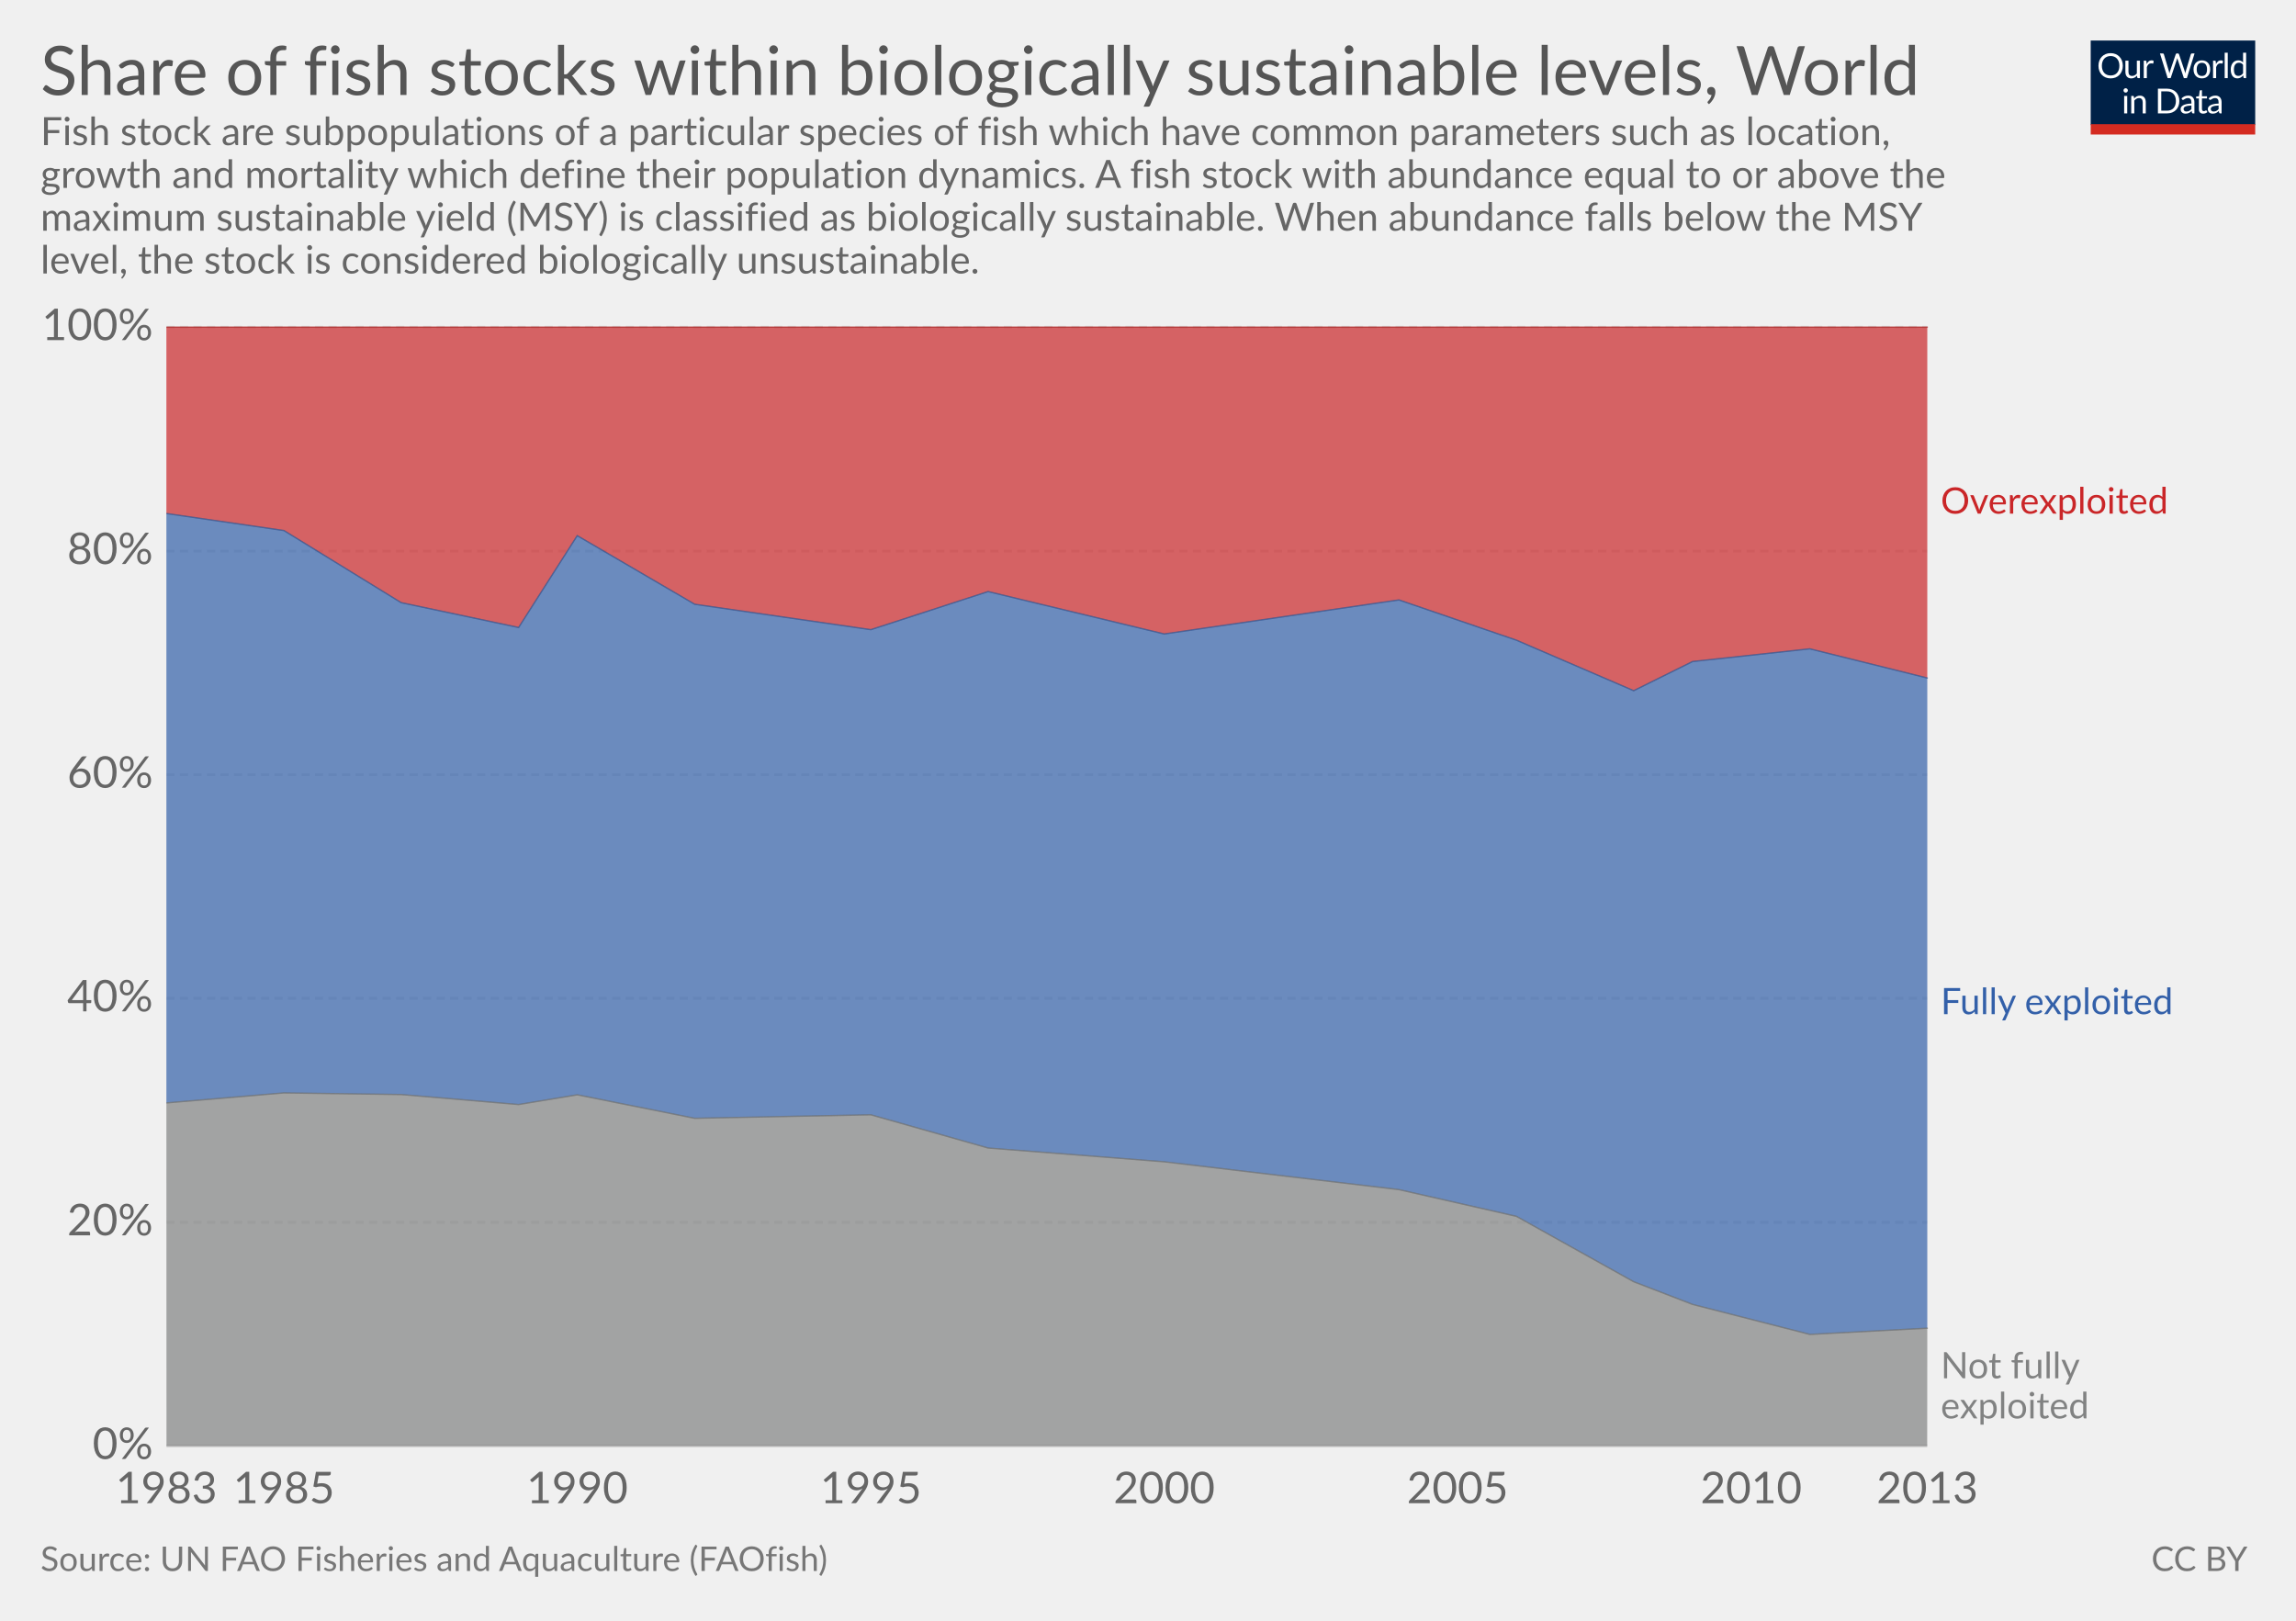
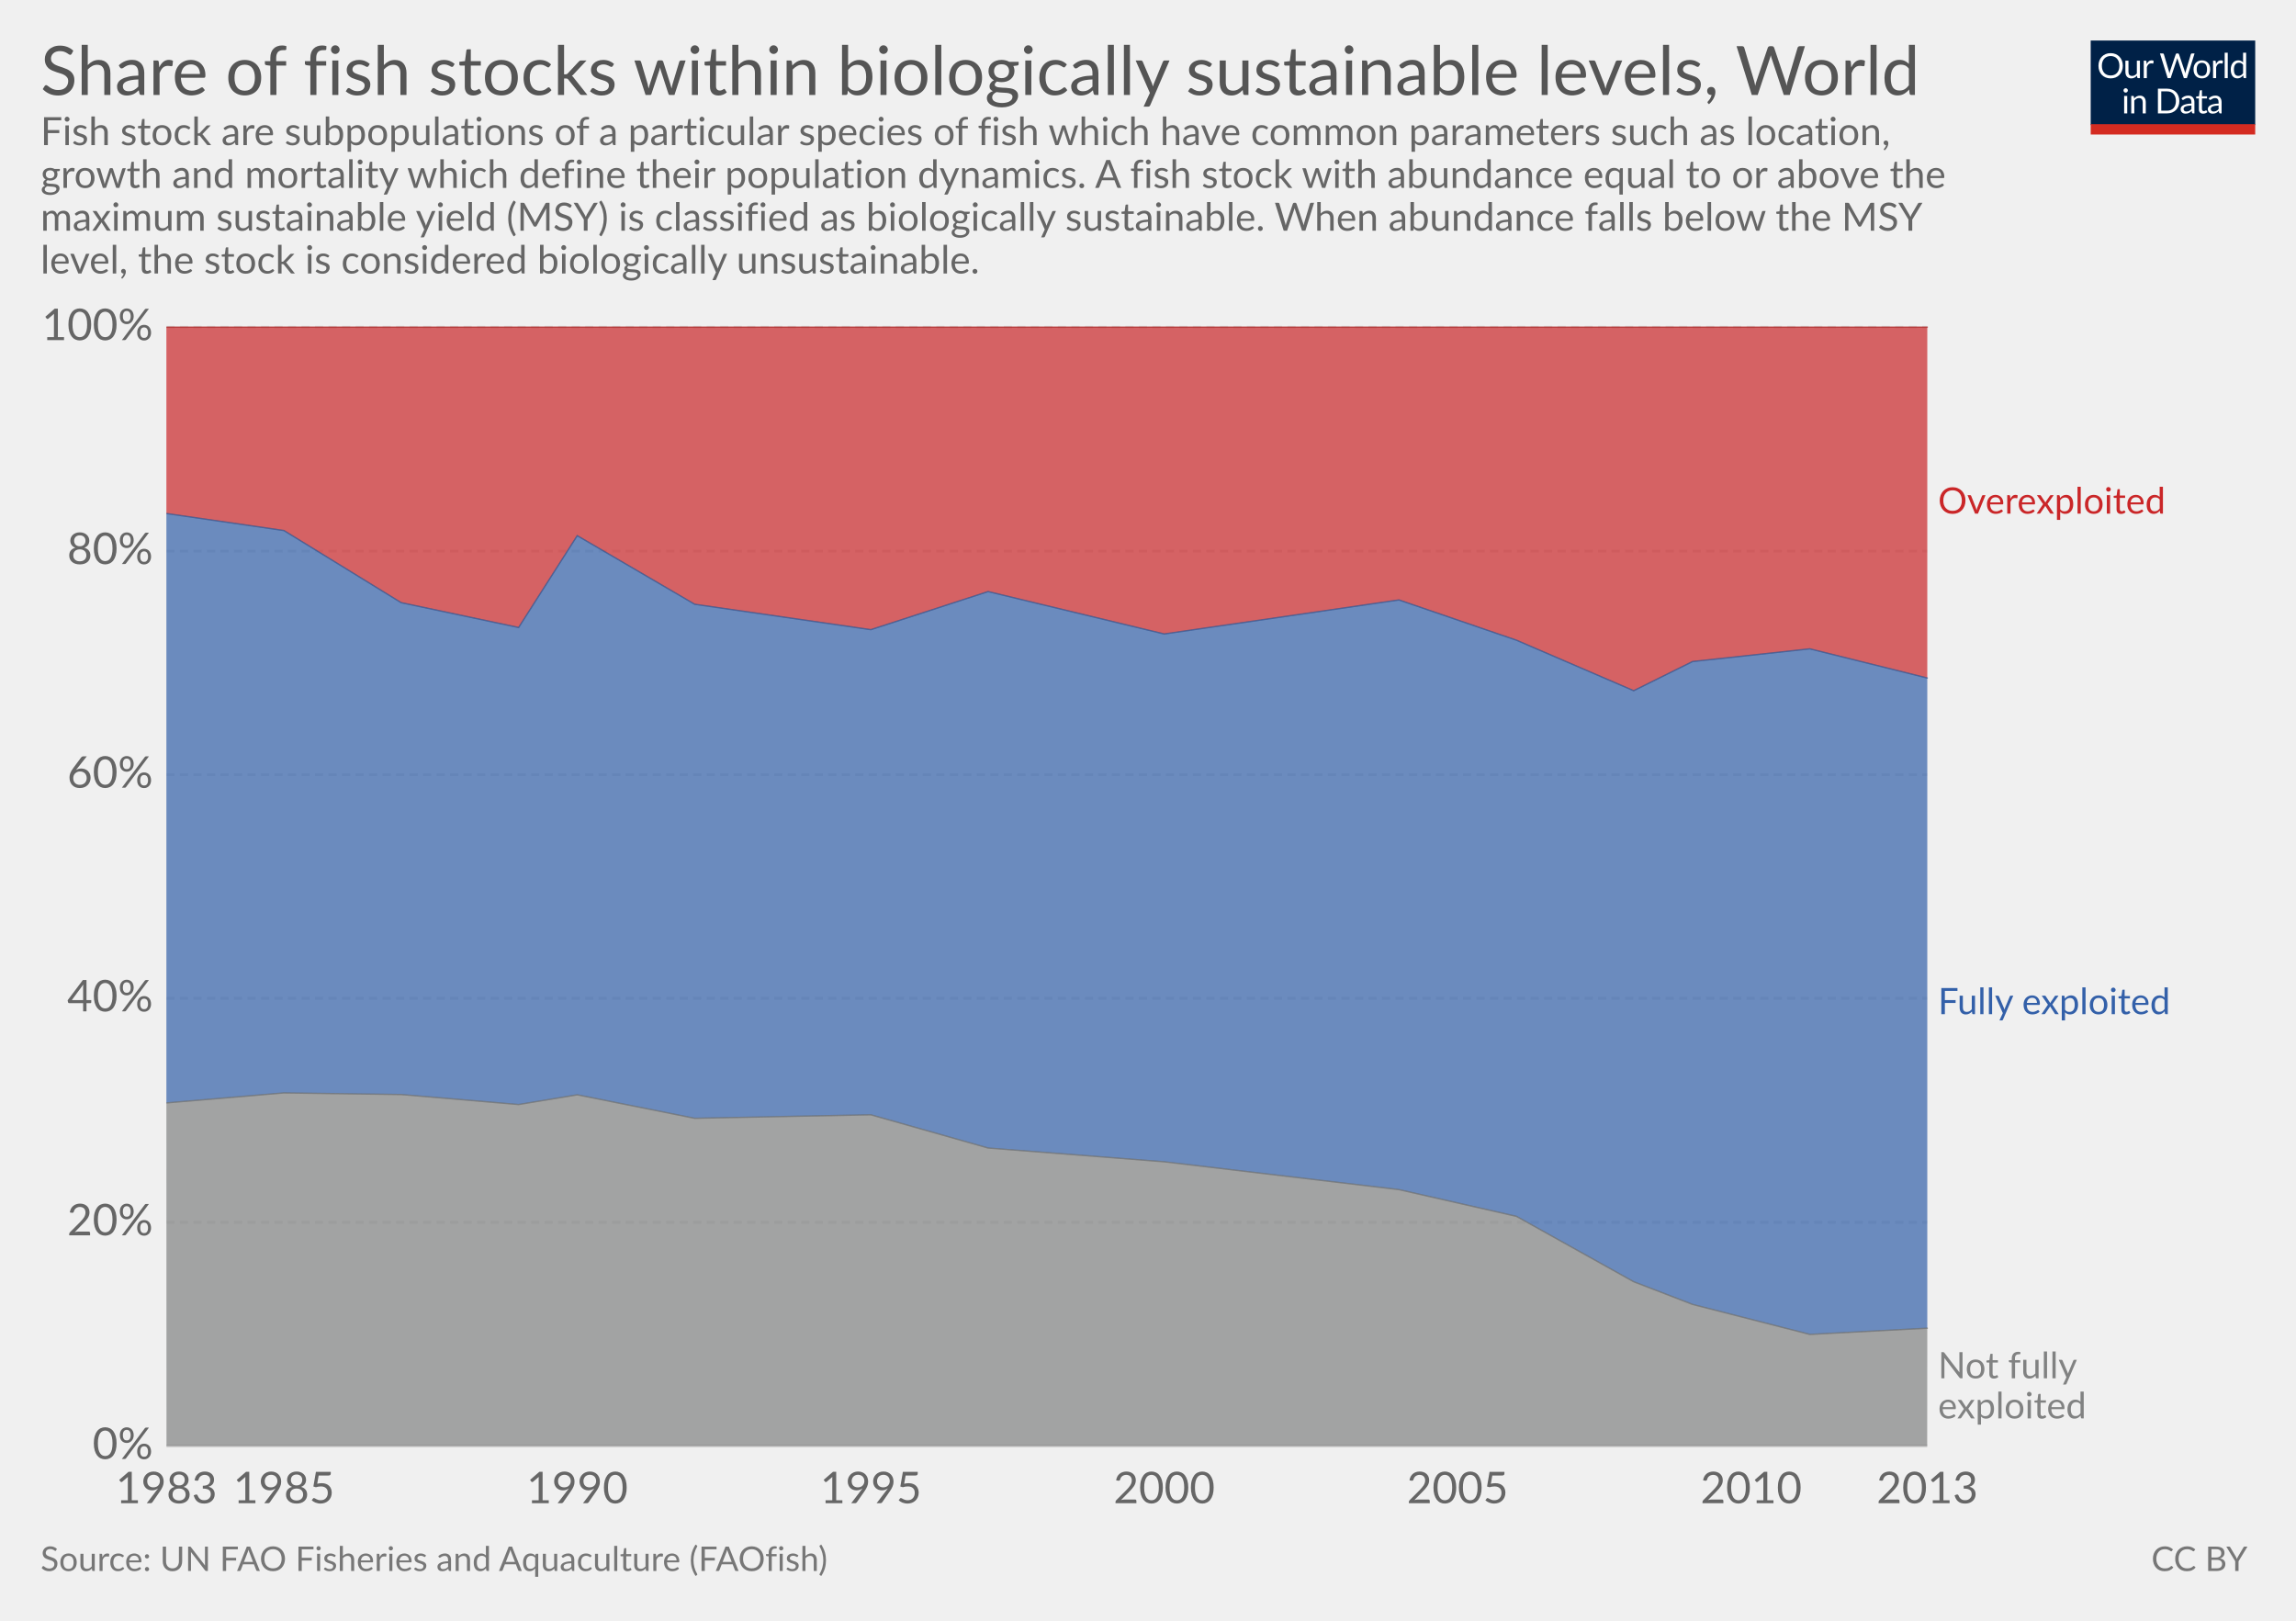
<svg xmlns="http://www.w3.org/2000/svg" version="1.1" style="font-family:Lato, 'Helvetica Neue', Helvetica, Arial, sans-serif;font-size:18px;background-color:white;text-rendering:optimizeLegibility;-webkit-font-smoothing:antialiased" width="850" height="600">
  <g class="HeaderView">
    <g transform="translate(774, 15) scale(0.29)">
      <svg width="210" height="120" viewBox="0 0 210 120" fill="none">
        <g clip-path="url(#clip0)">
          <path d="M0 0H210V107.89H0V0Z" fill="#002147" />
          <path d="M40.979 32.248C40.979 34.609 40.605 36.78 39.857 38.76C39.109 40.725 38.053 42.419 36.689 43.842C35.325 45.265 33.682 46.372 31.761 47.164C29.854 47.941 27.742 48.33 25.425 48.33C23.107 48.33 20.995 47.941 19.089 47.164C17.182 46.372 15.547 45.265 14.183 43.842C12.819 42.419 11.763 40.725 11.015 38.76C10.267 36.78 9.893 34.609 9.893 32.248C9.893 29.887 10.267 27.723 11.015 25.758C11.763 23.778 12.819 22.077 14.183 20.654C15.547 19.217 17.182 18.102 19.089 17.31C20.995 16.518 23.107 16.122 25.425 16.122C27.742 16.122 29.854 16.518 31.761 17.31C33.682 18.102 35.325 19.217 36.689 20.654C38.053 22.077 39.109 23.778 39.857 25.758C40.605 27.723 40.979 29.887 40.979 32.248ZM36.601 32.248C36.601 30.312 36.337 28.574 35.809 27.034C35.281 25.494 34.533 24.196 33.565 23.14C32.597 22.069 31.423 21.248 30.045 20.676C28.666 20.104 27.126 19.818 25.425 19.818C23.738 19.818 22.205 20.104 20.827 20.676C19.448 21.248 18.267 22.069 17.285 23.14C16.317 24.196 15.569 25.494 15.041 27.034C14.513 28.574 14.249 30.312 14.249 32.248C14.249 34.184 14.513 35.922 15.041 37.462C15.569 38.987 16.317 40.285 17.285 41.356C18.267 42.412 19.448 43.226 20.827 43.798C22.205 44.355 23.738 44.634 25.425 44.634C27.126 44.634 28.666 44.355 30.045 43.798C31.423 43.226 32.597 42.412 33.565 41.356C34.533 40.285 35.281 38.987 35.809 37.462C36.337 35.922 36.601 34.184 36.601 32.248ZM62.823 25.714V48H60.491C59.934 48 59.582 47.729 59.435 47.186L59.127 44.788C58.159 45.859 57.074 46.724 55.871 47.384C54.669 48.029 53.29 48.352 51.735 48.352C50.518 48.352 49.44 48.154 48.501 47.758C47.577 47.347 46.8 46.775 46.169 46.042C45.539 45.309 45.062 44.421 44.739 43.38C44.431 42.339 44.277 41.187 44.277 39.926V25.714H48.193V39.926C48.193 41.613 48.575 42.918 49.337 43.842C50.115 44.766 51.295 45.228 52.879 45.228C54.038 45.228 55.116 44.957 56.113 44.414C57.125 43.857 58.057 43.094 58.907 42.126V25.714H62.823ZM71.43 30.18C72.135 28.655 73 27.467 74.027 26.616C75.053 25.751 76.307 25.318 77.789 25.318C78.258 25.318 78.705 25.369 79.131 25.472C79.571 25.575 79.959 25.736 80.297 25.956L80.011 28.882C79.923 29.249 79.703 29.432 79.351 29.432C79.145 29.432 78.845 29.388 78.449 29.3C78.053 29.212 77.605 29.168 77.107 29.168C76.403 29.168 75.772 29.271 75.215 29.476C74.672 29.681 74.181 29.989 73.741 30.4C73.315 30.796 72.927 31.295 72.575 31.896C72.237 32.483 71.929 33.157 71.651 33.92V48H67.713V25.714H69.957C70.382 25.714 70.675 25.795 70.837 25.956C70.998 26.117 71.108 26.396 71.167 26.792L71.43 30.18ZM132.589 16.474L122.755 48H118.927L110.941 23.954C110.867 23.719 110.794 23.47 110.721 23.206C110.662 22.942 110.596 22.663 110.523 22.37C110.449 22.663 110.376 22.942 110.303 23.206C110.23 23.47 110.156 23.719 110.083 23.954L102.053 48H98.225L88.391 16.474H91.933C92.314 16.474 92.629 16.569 92.879 16.76C93.143 16.951 93.311 17.193 93.385 17.486L99.897 39.398C99.999 39.794 100.095 40.219 100.183 40.674C100.285 41.129 100.381 41.613 100.469 42.126C100.571 41.613 100.674 41.129 100.777 40.674C100.894 40.205 101.019 39.779 101.151 39.398L108.565 17.486C108.653 17.237 108.821 17.009 109.071 16.804C109.335 16.584 109.65 16.474 110.017 16.474H111.249C111.63 16.474 111.938 16.569 112.173 16.76C112.407 16.951 112.583 17.193 112.701 17.486L120.093 39.398C120.225 39.779 120.342 40.19 120.445 40.63C120.562 41.07 120.672 41.532 120.775 42.016C120.848 41.532 120.929 41.07 121.017 40.63C121.105 40.19 121.2 39.779 121.303 39.398L127.837 17.486C127.91 17.222 128.072 16.987 128.321 16.782C128.585 16.577 128.9 16.474 129.267 16.474H132.589ZM141.94 25.362C143.568 25.362 145.034 25.633 146.34 26.176C147.645 26.719 148.76 27.489 149.684 28.486C150.608 29.483 151.312 30.693 151.796 32.116C152.294 33.524 152.544 35.101 152.544 36.846C152.544 38.606 152.294 40.19 151.796 41.598C151.312 43.006 150.608 44.209 149.684 45.206C148.76 46.203 147.645 46.973 146.34 47.516C145.034 48.044 143.568 48.308 141.94 48.308C140.297 48.308 138.816 48.044 137.496 47.516C136.19 46.973 135.076 46.203 134.152 45.206C133.228 44.209 132.516 43.006 132.018 41.598C131.534 40.19 131.292 38.606 131.292 36.846C131.292 35.101 131.534 33.524 132.018 32.116C132.516 30.693 133.228 29.483 134.152 28.486C135.076 27.489 136.19 26.719 137.496 26.176C138.816 25.633 140.297 25.362 141.94 25.362ZM141.94 45.25C144.14 45.25 145.782 44.517 146.868 43.05C147.953 41.569 148.496 39.508 148.496 36.868C148.496 34.213 147.953 32.145 146.868 30.664C145.782 29.183 144.14 28.442 141.94 28.442C140.825 28.442 139.85 28.633 139.014 29.014C138.192 29.395 137.503 29.945 136.946 30.664C136.403 31.383 135.992 32.27 135.714 33.326C135.45 34.367 135.318 35.548 135.318 36.868C135.318 39.508 135.86 41.569 136.946 43.05C138.046 44.517 139.71 45.25 141.94 45.25ZM159.908 30.18C160.612 28.655 161.478 27.467 162.504 26.616C163.531 25.751 164.785 25.318 166.266 25.318C166.736 25.318 167.183 25.369 167.608 25.472C168.048 25.575 168.437 25.736 168.774 25.956L168.488 28.882C168.4 29.249 168.18 29.432 167.828 29.432C167.623 29.432 167.322 29.388 166.926 29.3C166.53 29.212 166.083 29.168 165.584 29.168C164.88 29.168 164.25 29.271 163.692 29.476C163.15 29.681 162.658 29.989 162.218 30.4C161.793 30.796 161.404 31.295 161.052 31.896C160.715 32.483 160.407 33.157 160.128 33.92V48H156.19V25.714H158.434C158.86 25.714 159.153 25.795 159.314 25.956C159.476 26.117 159.586 26.396 159.644 26.792L159.908 30.18ZM174.946 15.594V48H171.03V15.594H174.946ZM194.496 31.016C193.763 30.033 192.971 29.351 192.12 28.97C191.269 28.574 190.316 28.376 189.26 28.376C187.192 28.376 185.601 29.117 184.486 30.598C183.371 32.079 182.814 34.191 182.814 36.934C182.814 38.386 182.939 39.633 183.188 40.674C183.437 41.701 183.804 42.551 184.288 43.226C184.772 43.886 185.366 44.37 186.07 44.678C186.774 44.986 187.573 45.14 188.468 45.14C189.759 45.14 190.881 44.847 191.834 44.26C192.802 43.673 193.689 42.845 194.496 41.774V31.016ZM198.412 15.594V48H196.08C195.523 48 195.171 47.729 195.024 47.186L194.672 44.48C193.719 45.624 192.633 46.548 191.416 47.252C190.199 47.956 188.791 48.308 187.192 48.308C185.916 48.308 184.757 48.066 183.716 47.582C182.675 47.083 181.787 46.357 181.054 45.404C180.321 44.451 179.756 43.263 179.36 41.84C178.964 40.417 178.766 38.782 178.766 36.934C178.766 35.291 178.986 33.766 179.426 32.358C179.866 30.935 180.497 29.703 181.318 28.662C182.139 27.621 183.144 26.807 184.332 26.22C185.535 25.619 186.884 25.318 188.38 25.318C189.744 25.318 190.91 25.553 191.878 26.022C192.861 26.477 193.733 27.115 194.496 27.936V15.594H198.412ZM46.614 70.714V93H42.698V70.714H46.614ZM47.45 63.718C47.45 64.099 47.369 64.459 47.208 64.796C47.061 65.119 46.856 65.412 46.592 65.676C46.343 65.925 46.042 66.123 45.69 66.27C45.352 66.417 44.993 66.49 44.612 66.49C44.23 66.49 43.871 66.417 43.534 66.27C43.211 66.123 42.925 65.925 42.676 65.676C42.426 65.412 42.228 65.119 42.082 64.796C41.935 64.459 41.862 64.099 41.862 63.718C41.862 63.337 41.935 62.977 42.082 62.64C42.228 62.288 42.426 61.987 42.676 61.738C42.925 61.474 43.211 61.269 43.534 61.122C43.871 60.975 44.23 60.902 44.612 60.902C44.993 60.902 45.352 60.975 45.69 61.122C46.042 61.269 46.343 61.474 46.592 61.738C46.856 61.987 47.061 62.288 47.208 62.64C47.369 62.977 47.45 63.337 47.45 63.718ZM55.424 73.948C55.908 73.405 56.422 72.914 56.964 72.474C57.507 72.034 58.079 71.66 58.68 71.352C59.296 71.029 59.941 70.787 60.616 70.626C61.306 70.45 62.046 70.362 62.838 70.362C64.055 70.362 65.126 70.567 66.05 70.978C66.989 71.374 67.766 71.946 68.382 72.694C69.013 73.427 69.49 74.315 69.812 75.356C70.135 76.397 70.296 77.549 70.296 78.81V93H66.358V78.81C66.358 77.123 65.969 75.818 65.192 74.894C64.43 73.955 63.264 73.486 61.694 73.486C60.535 73.486 59.45 73.765 58.438 74.322C57.441 74.879 56.517 75.635 55.666 76.588V93H51.728V70.714H54.082C54.639 70.714 54.984 70.985 55.116 71.528L55.424 73.948ZM113.129 77.248C113.129 79.609 112.755 81.758 112.007 83.694C111.259 85.63 110.203 87.287 108.839 88.666C107.475 90.045 105.832 91.115 103.911 91.878C102.004 92.626 99.892 93 97.575 93H85.805V61.474H97.575C99.892 61.474 102.004 61.855 103.911 62.618C105.832 63.366 107.475 64.437 108.839 65.83C110.203 67.209 111.259 68.866 112.007 70.802C112.755 72.738 113.129 74.887 113.129 77.248ZM108.751 77.248C108.751 75.312 108.487 73.581 107.959 72.056C107.431 70.531 106.683 69.24 105.715 68.184C104.747 67.128 103.574 66.321 102.195 65.764C100.816 65.207 99.276 64.928 97.575 64.928H90.073V89.546H97.575C99.276 89.546 100.816 89.267 102.195 88.71C103.574 88.153 104.747 87.353 105.715 86.312C106.683 85.256 107.431 83.965 107.959 82.44C108.487 80.915 108.751 79.184 108.751 77.248ZM128.553 82.968C126.749 83.027 125.209 83.173 123.933 83.408C122.672 83.628 121.638 83.921 120.831 84.288C120.039 84.655 119.46 85.087 119.093 85.586C118.741 86.085 118.565 86.642 118.565 87.258C118.565 87.845 118.661 88.351 118.851 88.776C119.042 89.201 119.299 89.553 119.621 89.832C119.959 90.096 120.347 90.294 120.787 90.426C121.242 90.543 121.726 90.602 122.239 90.602C122.929 90.602 123.559 90.536 124.131 90.404C124.703 90.257 125.239 90.052 125.737 89.788C126.251 89.524 126.735 89.209 127.189 88.842C127.659 88.475 128.113 88.057 128.553 87.588V82.968ZM115.903 73.86C117.135 72.672 118.463 71.785 119.885 71.198C121.308 70.611 122.885 70.318 124.615 70.318C125.862 70.318 126.969 70.523 127.937 70.934C128.905 71.345 129.719 71.917 130.379 72.65C131.039 73.383 131.538 74.271 131.875 75.312C132.213 76.353 132.381 77.497 132.381 78.744V93H130.643C130.262 93 129.969 92.941 129.763 92.824C129.558 92.692 129.397 92.443 129.279 92.076L128.839 89.964C128.253 90.507 127.681 90.991 127.123 91.416C126.566 91.827 125.979 92.179 125.363 92.472C124.747 92.751 124.087 92.963 123.383 93.11C122.694 93.271 121.924 93.352 121.073 93.352C120.208 93.352 119.394 93.235 118.631 93C117.869 92.751 117.201 92.384 116.629 91.9C116.072 91.416 115.625 90.807 115.287 90.074C114.965 89.326 114.803 88.446 114.803 87.434C114.803 86.554 115.045 85.711 115.529 84.904C116.013 84.083 116.798 83.357 117.883 82.726C118.969 82.095 120.384 81.582 122.129 81.186C123.875 80.775 126.016 80.541 128.553 80.482V78.744C128.553 77.013 128.179 75.708 127.431 74.828C126.683 73.933 125.591 73.486 124.153 73.486C123.185 73.486 122.371 73.611 121.711 73.86C121.066 74.095 120.501 74.366 120.017 74.674C119.548 74.967 119.137 75.239 118.785 75.488C118.448 75.723 118.111 75.84 117.773 75.84C117.509 75.84 117.282 75.774 117.091 75.642C116.901 75.495 116.739 75.319 116.607 75.114L115.903 73.86ZM143.568 93.352C141.808 93.352 140.451 92.861 139.498 91.878C138.559 90.895 138.09 89.48 138.09 87.632V73.992H135.406C135.171 73.992 134.973 73.926 134.812 73.794C134.65 73.647 134.57 73.427 134.57 73.134V71.572L138.222 71.11L139.124 64.224C139.168 64.004 139.263 63.828 139.41 63.696C139.571 63.549 139.776 63.476 140.026 63.476H142.006V71.154H148.452V73.992H142.006V87.368C142.006 88.307 142.233 89.003 142.688 89.458C143.142 89.913 143.729 90.14 144.448 90.14C144.858 90.14 145.21 90.089 145.504 89.986C145.812 89.869 146.076 89.744 146.296 89.612C146.516 89.48 146.699 89.363 146.846 89.26C147.007 89.143 147.146 89.084 147.264 89.084C147.469 89.084 147.652 89.209 147.814 89.458L148.958 91.328C148.283 91.959 147.469 92.457 146.516 92.824C145.562 93.176 144.58 93.352 143.568 93.352ZM163.253 82.968C161.449 83.027 159.909 83.173 158.633 83.408C157.372 83.628 156.338 83.921 155.531 84.288C154.739 84.655 154.16 85.087 153.793 85.586C153.441 86.085 153.265 86.642 153.265 87.258C153.265 87.845 153.36 88.351 153.551 88.776C153.742 89.201 153.998 89.553 154.321 89.832C154.658 90.096 155.047 90.294 155.487 90.426C155.942 90.543 156.426 90.602 156.939 90.602C157.628 90.602 158.259 90.536 158.831 90.404C159.403 90.257 159.938 90.052 160.437 89.788C160.95 89.524 161.434 89.209 161.889 88.842C162.358 88.475 162.813 88.057 163.253 87.588V82.968ZM150.603 73.86C151.835 72.672 153.162 71.785 154.585 71.198C156.008 70.611 157.584 70.318 159.315 70.318C160.562 70.318 161.669 70.523 162.637 70.934C163.605 71.345 164.419 71.917 165.079 72.65C165.739 73.383 166.238 74.271 166.575 75.312C166.912 76.353 167.081 77.497 167.081 78.744V93H165.343C164.962 93 164.668 92.941 164.463 92.824C164.258 92.692 164.096 92.443 163.979 92.076L163.539 89.964C162.952 90.507 162.38 90.991 161.823 91.416C161.266 91.827 160.679 92.179 160.063 92.472C159.447 92.751 158.787 92.963 158.083 93.11C157.394 93.271 156.624 93.352 155.773 93.352C154.908 93.352 154.094 93.235 153.331 93C152.568 92.751 151.901 92.384 151.329 91.9C150.772 91.416 150.324 90.807 149.987 90.074C149.664 89.326 149.503 88.446 149.503 87.434C149.503 86.554 149.745 85.711 150.229 84.904C150.713 84.083 151.498 83.357 152.583 82.726C153.668 82.095 155.084 81.582 156.829 81.186C158.574 80.775 160.716 80.541 163.253 80.482V78.744C163.253 77.013 162.879 75.708 162.131 74.828C161.383 73.933 160.29 73.486 158.853 73.486C157.885 73.486 157.071 73.611 156.411 73.86C155.766 74.095 155.201 74.366 154.717 74.674C154.248 74.967 153.837 75.239 153.485 75.488C153.148 75.723 152.81 75.84 152.473 75.84C152.209 75.84 151.982 75.774 151.791 75.642C151.6 75.495 151.439 75.319 151.307 75.114L150.603 73.86Z" fill="white" />
          <rect y="106.789" width="210" height="13.211" fill="#D42B21" />
        </g>
        <defs>
          <clipPath id="clip0">
            <rect width="210" height="120" fill="white" />
          </clipPath>
        </defs>
      </svg>
    </g>
    <a href="https://ourworldindata.org/grapher/fish-stocks-within-sustainable-levels" target="_blank">
      <text font-size="25.20" x="15.0" y="35.2" fill="#555">
        <tspan x="15" y="35.16">Share of fish stocks within biologically sustainable levels, World</tspan>
      </text>
    </a>
    <text font-size="14.40" x="15.0" y="53.7" fill="#666">
      <tspan x="15" y="53.72">Fish stock are subpopulations of a particular species of fish which have common parameters such as location,</tspan>
      <tspan x="15" y="69.56">growth and mortality which define their population dynamics. A fish stock with abundance equal to or above the</tspan>
      <tspan x="15" y="85.4">maximum sustainable yield (MSY) is classified as biologically sustainable. When abundance falls below the MSY</tspan>
      <tspan x="15" y="101.24">level, the stock is considered biologically unsustainable. </tspan>
    </text>
  </g>
  <g class="StackedArea">
    <defs>
      <clipPath id="boundsClip-5">
        <rect x="61.634" y="0" width="820" height="870.8" />
      </clipPath>
    </defs>
    <g class="AxisBoxView">
      <g class="HorizontalAxis">
        <text x="61.6" y="556.5" fill="#666" text-anchor="middle" font-size="16.2">1983</text>
        <text x="105.1" y="556.5" fill="#666" text-anchor="middle" font-size="16.2">1985</text>
        <text x="213.7" y="556.5" fill="#666" text-anchor="middle" font-size="16.2">1990</text>
        <text x="322.4" y="556.5" fill="#666" text-anchor="middle" font-size="16.2">1995</text>
        <text x="431" y="556.5" fill="#666" text-anchor="middle" font-size="16.2">2000</text>
        <text x="539.6" y="556.5" fill="#666" text-anchor="middle" font-size="16.2">2005</text>
        <text x="648.3" y="556.5" fill="#666" text-anchor="middle" font-size="16.2">2010</text>
        <text x="713.5" y="556.5" fill="#666" text-anchor="middle" font-size="16.2">2013</text>
      </g>
      <g class="VerticalAxis">
        <text x="56.63" y="535.3" fill="#666" dominant-baseline="middle" text-anchor="end" font-size="16.2">0%</text>
        <text x="56.63" y="452.5" fill="#666" dominant-baseline="middle" text-anchor="end" font-size="16.2">20%</text>
        <text x="56.63" y="369.6" fill="#666" dominant-baseline="middle" text-anchor="end" font-size="16.2">40%</text>
        <text x="56.63" y="286.8" fill="#666" dominant-baseline="middle" text-anchor="end" font-size="16.2">60%</text>
        <text x="56.63" y="204" fill="#666" dominant-baseline="middle" text-anchor="end" font-size="16.2">80%</text>
        <text x="56.63" y="121.1" fill="#666" dominant-baseline="middle" text-anchor="end" font-size="16.2">100%</text>
      </g>
      <g class="AxisGridLines">
        <line x1="61.63" y1="535.3" x2="713.47" y2="535.3" stroke="#ccc" />
        <line x1="61.63" y1="452.5" x2="713.47" y2="452.5" stroke="#ddd" stroke-dasharray="3,2" />
        <line x1="61.63" y1="369.6" x2="713.47" y2="369.6" stroke="#ddd" stroke-dasharray="3,2" />
        <line x1="61.63" y1="286.8" x2="713.47" y2="286.8" stroke="#ddd" stroke-dasharray="3,2" />
        <line x1="61.63" y1="204" x2="713.47" y2="204" stroke="#ddd" stroke-dasharray="3,2" />
        <line x1="61.63" y1="121.1" x2="713.47" y2="121.1" stroke="#ddd" stroke-dasharray="3,2" />
      </g>
    </g>
    <g clip-path="url(#boundsClip-5)">
-       <g class="HeightedLegend">
+       <g class="HeightedLegend" style="cursor:default">
        <g class="legendMark">
          <rect x="713.465" y="179.35" width="118.565" height="13.5" fill="#fff" opacity="0" />
-           <text font-size="13.50" x="718.5" y="190.2" fill="#ca2628">
-             <tspan x="718.465" y="190.15">Overexploited</tspan>
+           <text font-size="13.50" x="717.5" y="190.2" fill="#ca2628">
+             <tspan x="717.465" y="190.15">Overexploited</tspan>
          </text>
        </g>
        <g class="legendMark">
          <rect x="713.465" y="364.65" width="121.535" height="13.5" fill="#fff" opacity="0" />
-           <text font-size="13.50" x="718.5" y="375.4" fill="#3360a9">
-             <tspan x="718.465" y="375.45">Fully exploited</tspan>
+           <text font-size="13.50" x="717.5" y="375.4" fill="#3360a9">
+             <tspan x="717.465" y="375.45">Fully exploited</tspan>
          </text>
        </g>
        <g class="legendMark">
          <rect x="713.465" y="499.45" width="89.27" height="28.1" fill="#fff" opacity="0" />
-           <text font-size="13.50" x="718.5" y="510.3" fill="#818282">
-             <tspan x="718.465" y="510.25">Not fully</tspan>
-             <tspan x="718.465" y="525.1">exploited</tspan>
+           <text font-size="13.50" x="717.5" y="510.3" fill="#818282">
+             <tspan x="717.465" y="510.25">Not fully</tspan>
+             <tspan x="717.465" y="525.1">exploited</tspan>
          </text>
        </g>
      </g>
      <g class="Areas">
        <rect x="61.634" y="121.1" width="651.831" height="414.2" opacity="0" fill="rgba(255,255,255,0)" />
        <path class="World_2-area" stroke-linecap="round" d="M61.6 408.3L105.1 404.6L148.5 405.2L192 408.9L213.7 405.3L257.2 414L322.4 412.7L365.8 425L431 430.1L517.9 440.4L561.4 450.3L604.8 474.5L626.6 482.9L670 494L713.5 491.7L713.465 535.3L61.634 535.3" fill="#818282" fill-opacity="0.7" />
        <path class="World_1-area" stroke-linecap="round" d="M61.6 190.1L105.1 196.4L148.5 223.1L192 232.3L213.7 198.3L257.2 223.7L322.4 233.1L365.8 219L431 234.7L517.9 222.1L561.4 237L604.8 255.7L626.6 244.9L670 240.2L713.5 251L713.5 491.7L670 494L626.6 482.9L604.8 474.5L561.4 450.3L517.9 440.4L431 430.1L365.8 425L322.4 412.7L257.2 414L213.7 405.3L192 408.9L148.5 405.2L105.1 404.6L61.6 408.3" fill="#3360a9" fill-opacity="0.7" />
        <path class="World_0-area" stroke-linecap="round" d="M61.6 121.1L105.1 121.1L148.5 121.1L192 121.1L213.7 121.1L257.2 121.1L322.4 121.1L365.8 121.1L431 121.1L517.9 121.1L561.4 121.1L604.8 121.1L626.6 121.1L670 121.1L713.5 121.1L713.5 251L670 240.2L626.6 244.9L604.8 255.7L561.4 237L517.9 222.1L431 234.7L365.8 219L322.4 233.1L257.2 223.7L213.7 198.3L192 232.3L148.5 223.1L105.1 196.4L61.6 190.1" fill="#ca2628" fill-opacity="0.7" />
        <path class="World_2-border" stroke-linecap="round" d="M61.6 408.3L105.1 404.6L148.5 405.2L192 408.9L213.7 405.3L257.2 414L322.4 412.7L365.8 425L431 430.1L517.9 440.4L561.4 450.3L604.8 474.5L626.6 482.9L670 494L713.5 491.7" stroke="rgb(108, 109, 109)" stroke-opacity="0.7" stroke-width="0.5" fill="none" />
        <path class="World_1-border" stroke-linecap="round" d="M61.6 190.1L105.1 196.4L148.5 223.1L192 232.3L213.7 198.3L257.2 223.7L322.4 233.1L365.8 219L431 234.7L517.9 222.1L561.4 237L604.8 255.7L626.6 244.9L670 240.2L713.5 251" stroke="rgb(43, 80, 141)" stroke-opacity="0.7" stroke-width="0.5" fill="none" />
        <path class="World_0-border" stroke-linecap="round" d="M61.6 121.1L105.1 121.1L148.5 121.1L192 121.1L213.7 121.1L257.2 121.1L322.4 121.1L365.8 121.1L431 121.1L517.9 121.1L561.4 121.1L604.8 121.1L626.6 121.1L670 121.1L713.5 121.1" stroke="rgb(169, 32, 33)" stroke-opacity="0.7" stroke-width="0.5" fill="none" />
      </g>
    </g>
  </g>
  <g class="SourcesFooter" style="fill:#777">
    <g class="clickable" style="fill:#777">
      <text font-size="12.60" x="15.0" y="581.6">
        <tspan x="15" y="581.58">Source: UN FAO Fisheries and Aquaculture (FAOfish)</tspan>
      </text>
    </g>
    <text font-size="12.60" x="796.4" y="581.6">
      <tspan x="796.444" y="581.58">
        <a style="fill: #777;" class="cclogo" href="http://creativecommons.org/licenses/by/4.0/deed.en_US" target="_blank">CC BY</a>
      </tspan>
    </text>
  </g>
</svg>
